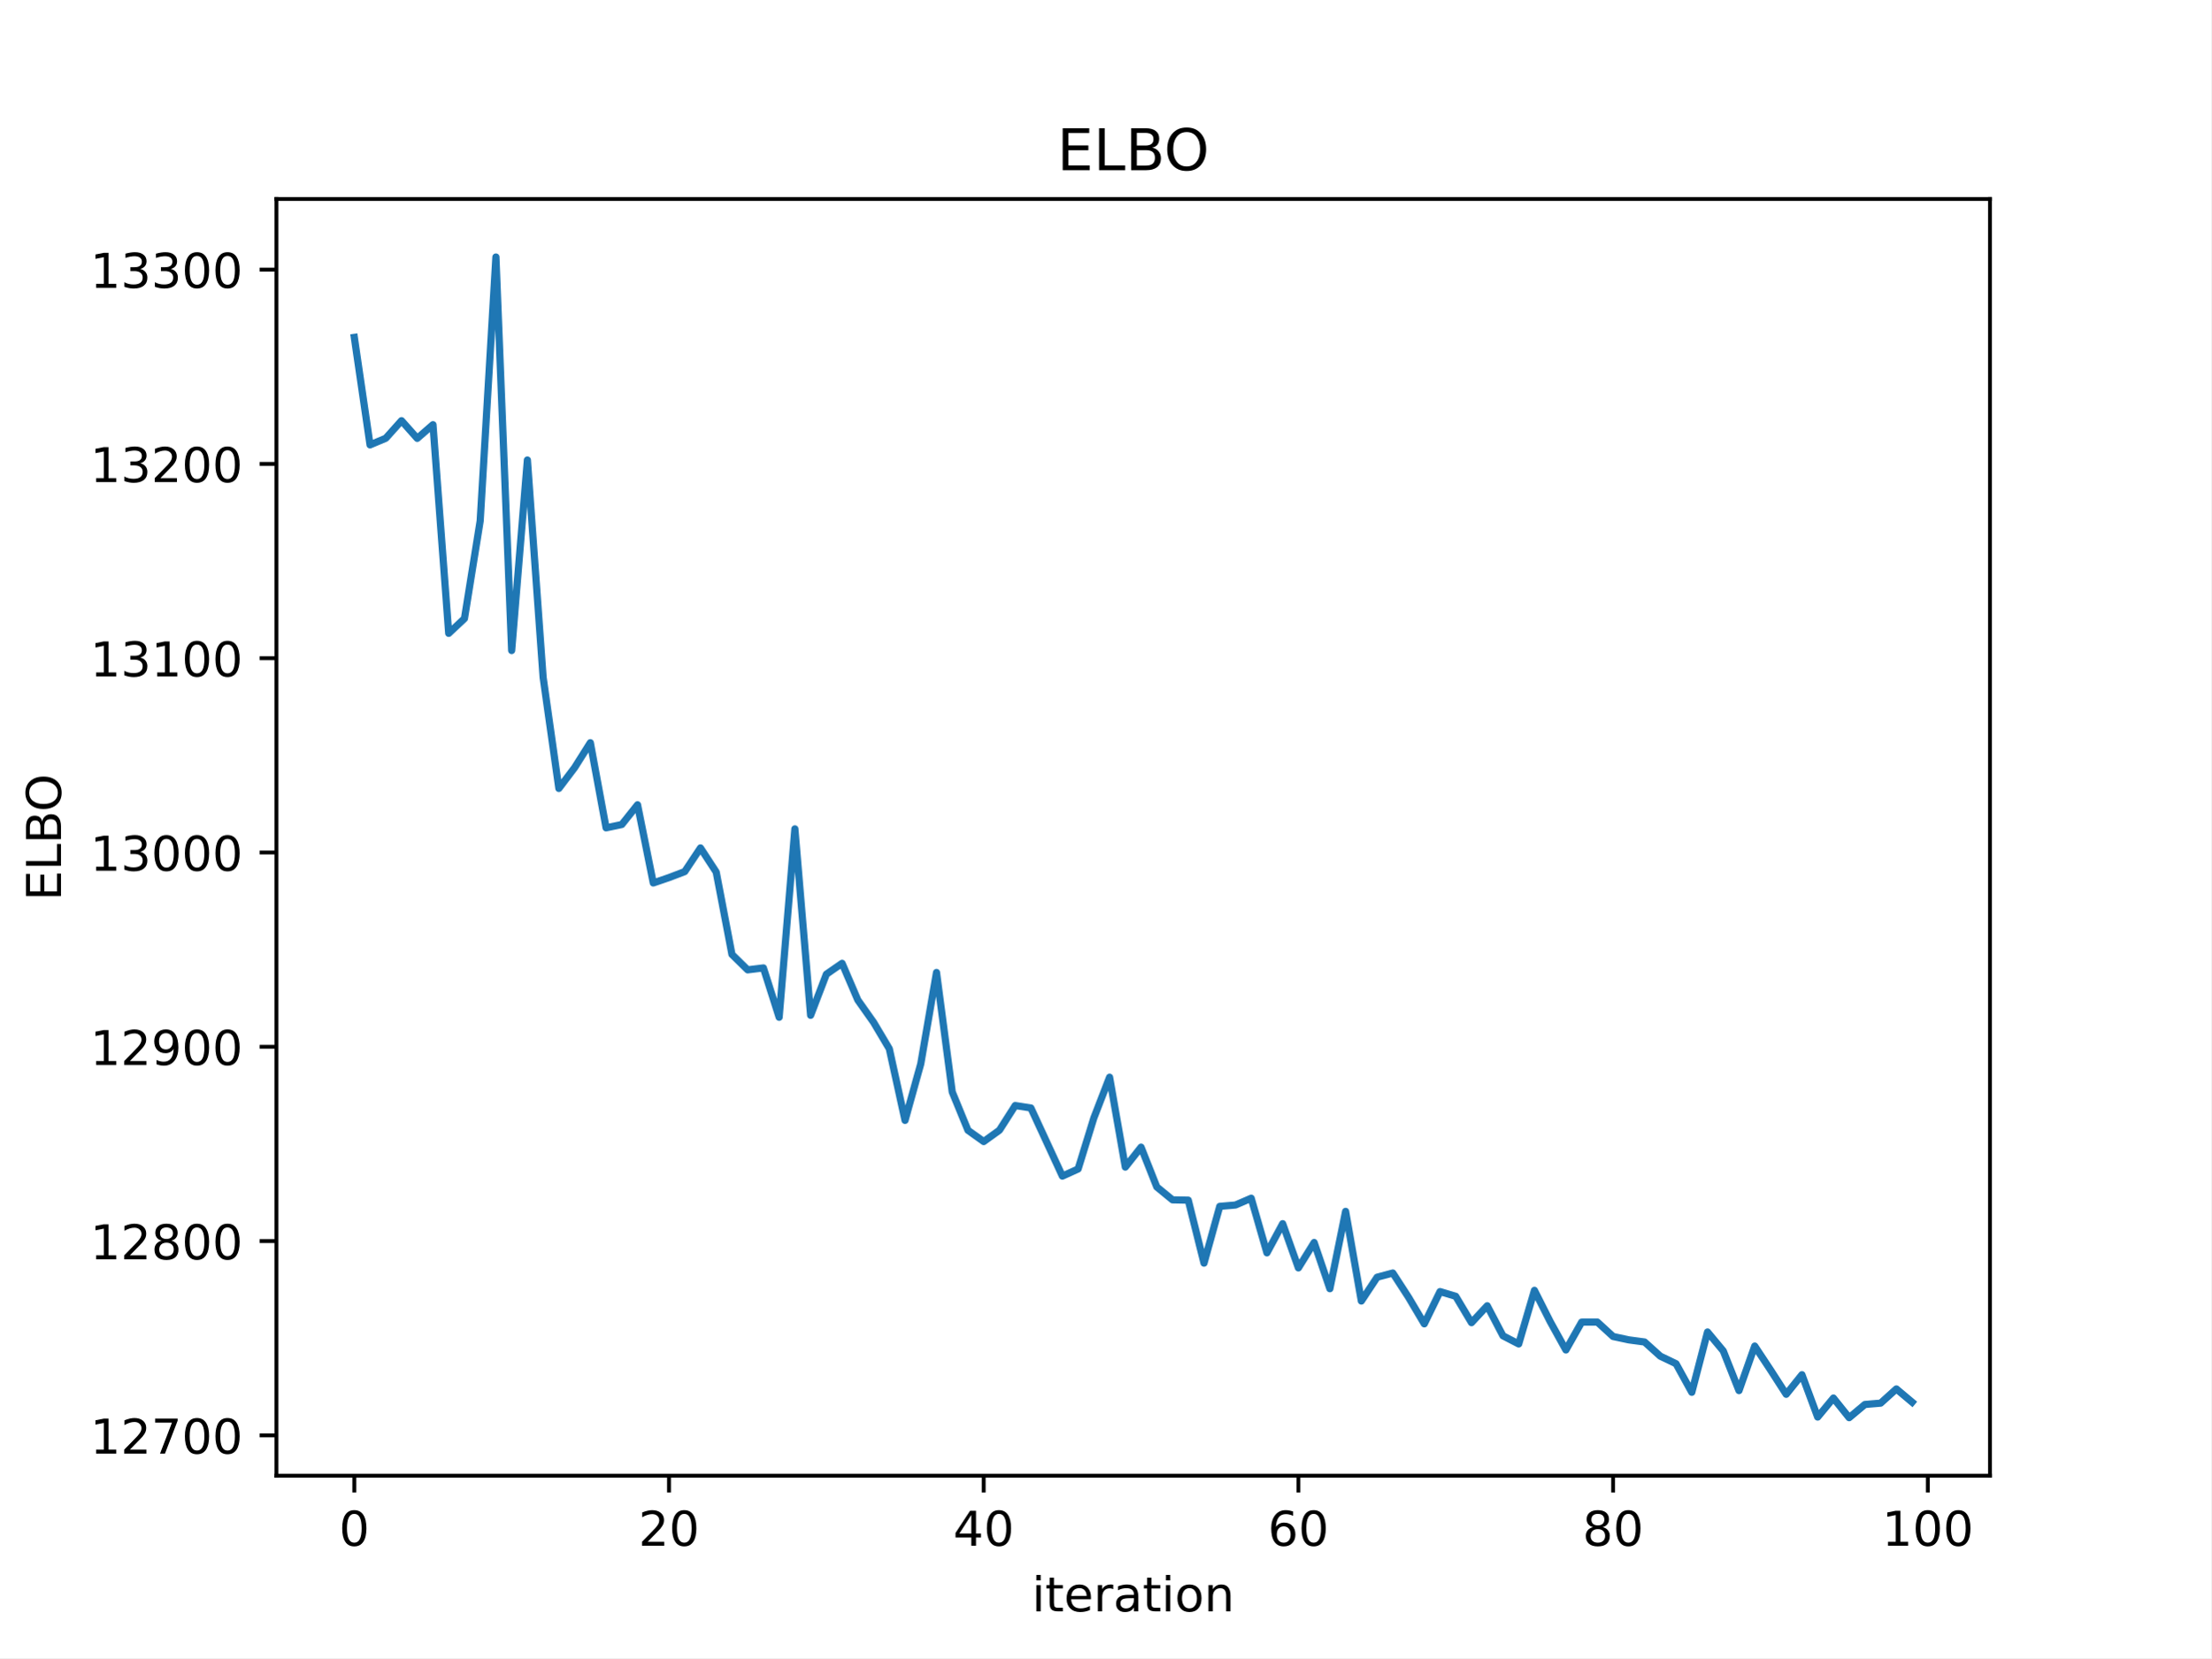
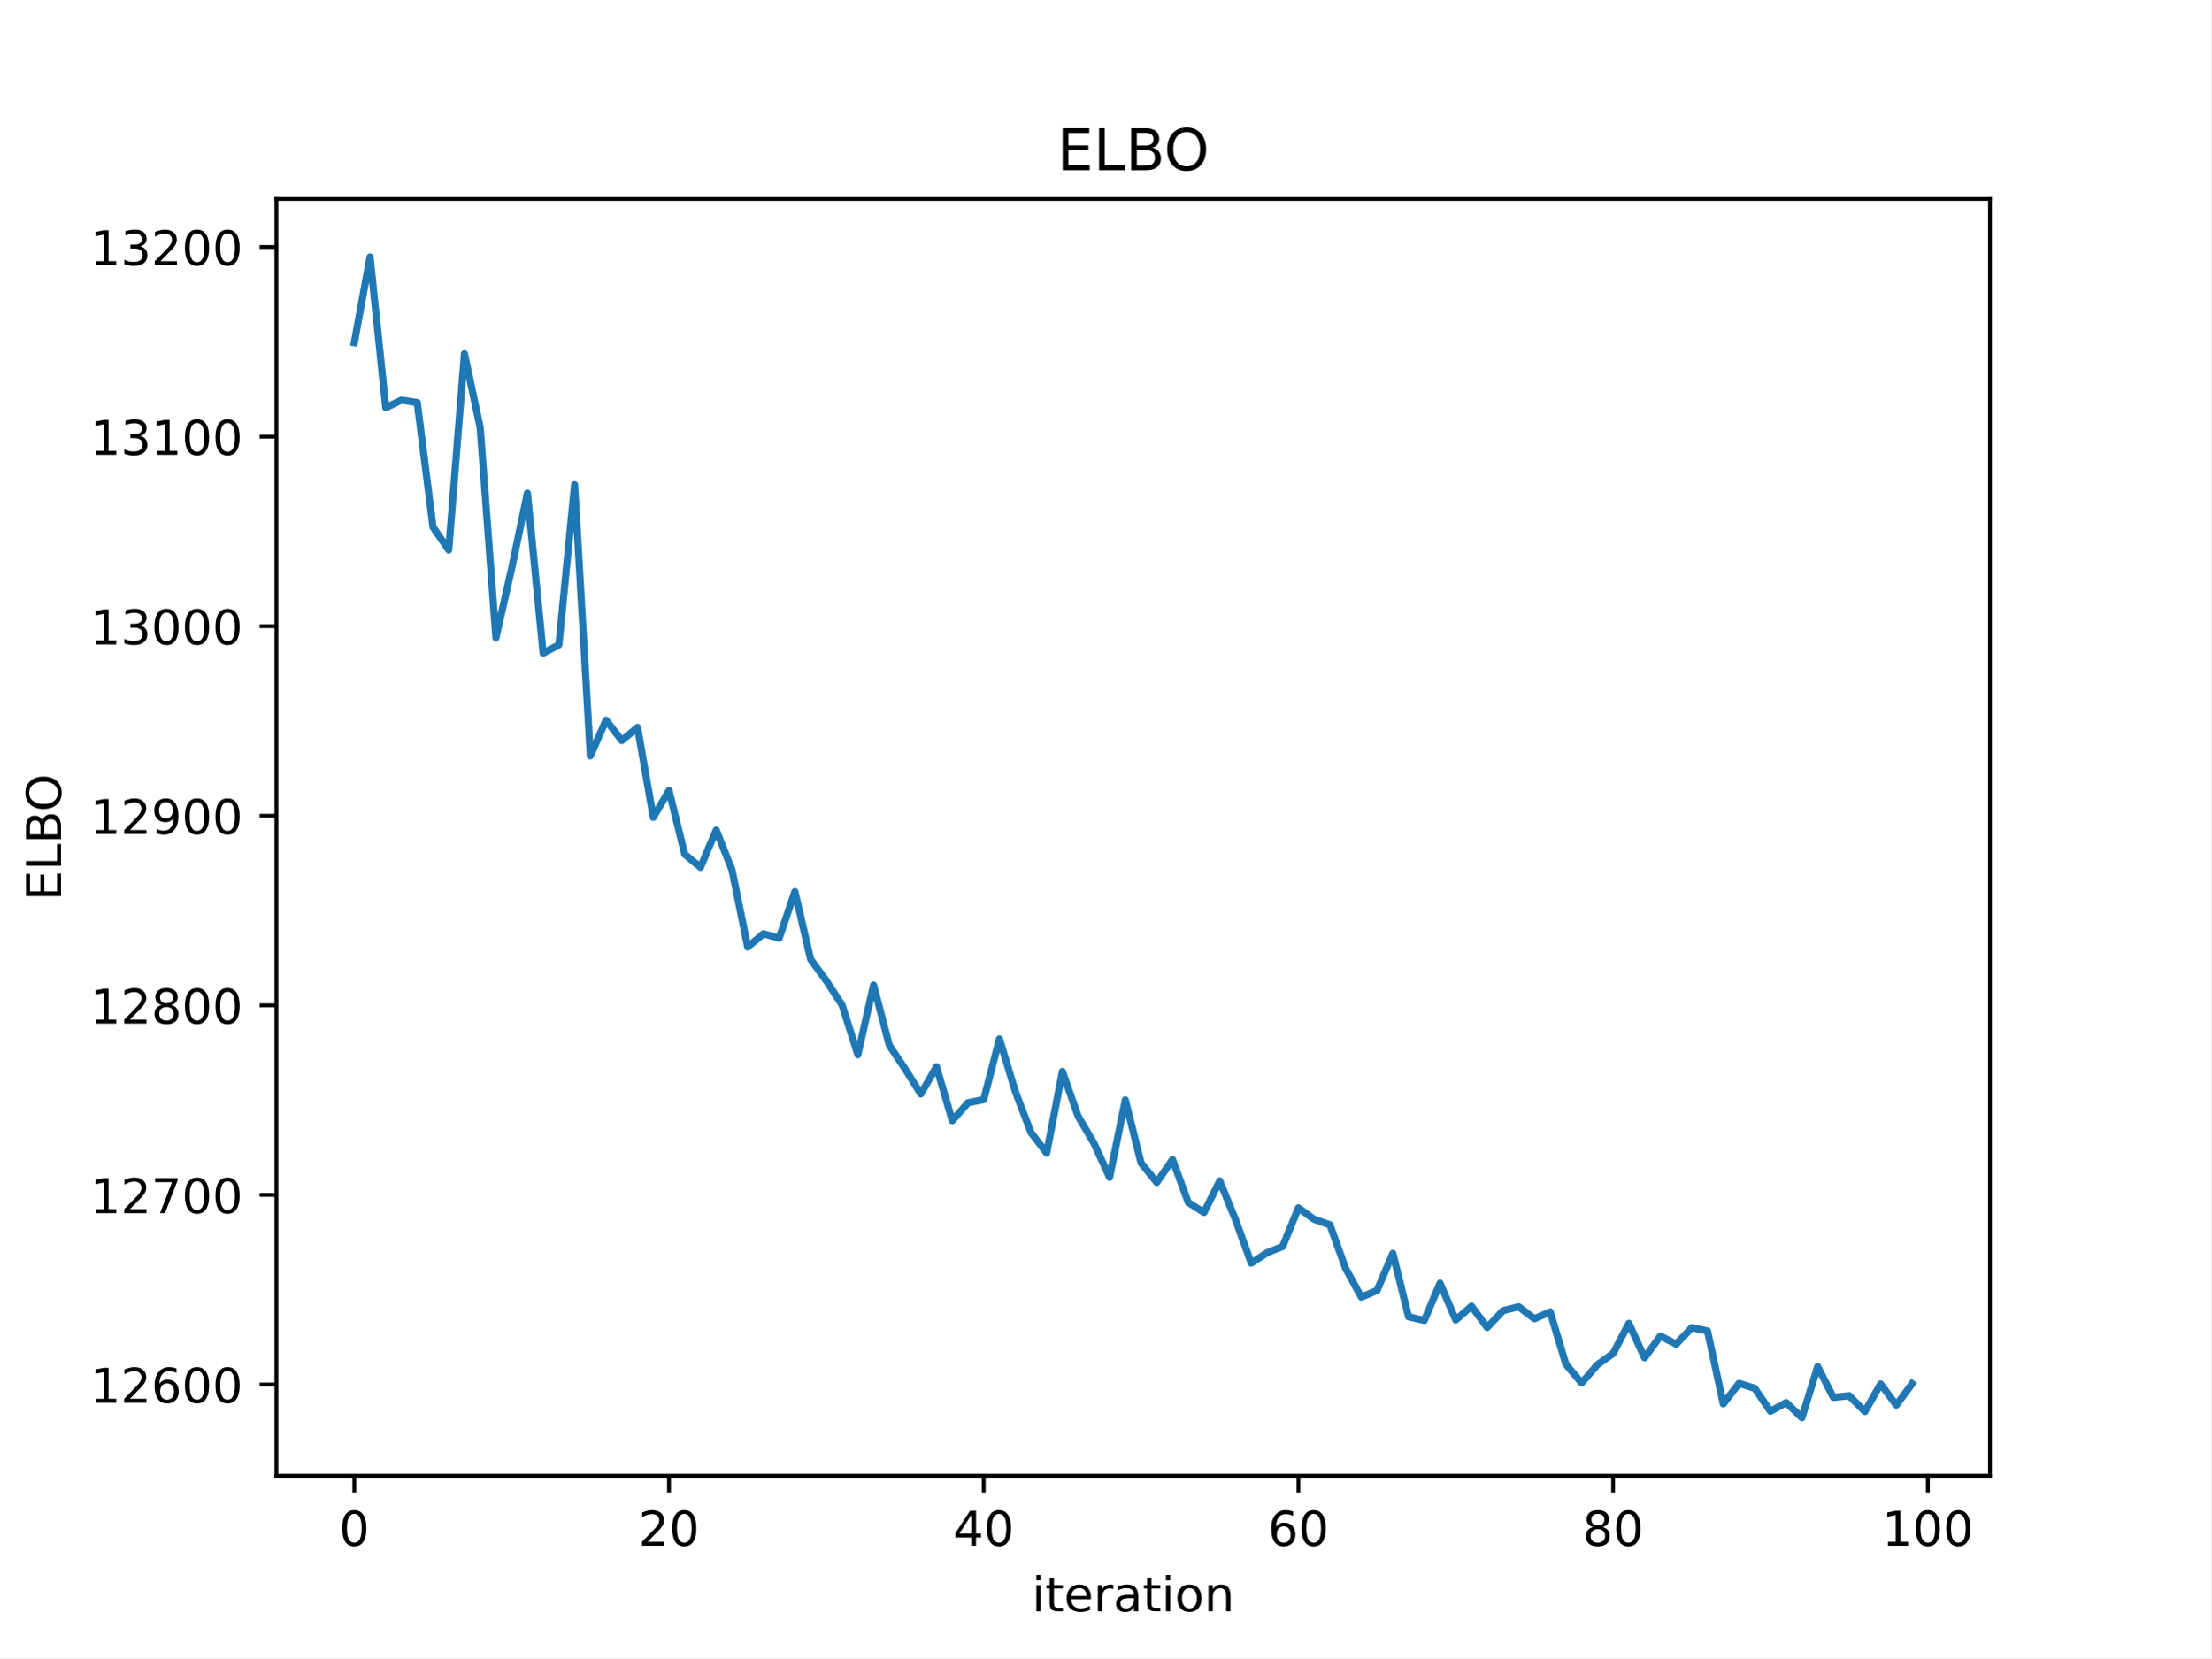
<svg xmlns="http://www.w3.org/2000/svg" xmlns:xlink="http://www.w3.org/1999/xlink" width="460.8pt" height="345.6pt" viewBox="0 0 460.8 345.6" version="1.1">
  <defs>
    <style type="text/css">*{stroke-linejoin: round; stroke-linecap: butt}</style>
  </defs>
  <g id="figure_1">
    <g id="patch_1">
      <path d="M 0 345.6  L 460.8 345.6  L 460.8 0  L 0 0  z " style="fill: #ffffff" />
    </g>
    <g id="axes_1">
      <g id="patch_2">
        <path d="M 57.6 307.584  L 414.72 307.584  L 414.72 41.472  L 57.6 41.472  z " style="fill: #ffffff" />
      </g>
      <g id="matplotlib.axis_1">
        <g id="xtick_1">
          <g id="line2d_1">
            <defs>
-               <path id="mce3d5f4e12" d="M 0 0  L 0 3.5  " style="stroke: #000000; stroke-width: 0.8" />
+               <path id="m6131b33bd6" d="M 0 0  L 0 3.5  " style="stroke: #000000; stroke-width: 0.8" />
            </defs>
            <g>
-               <use xlink:href="#mce3d5f4e12" x="73.833" y="307.584" style="stroke: #000000; stroke-width: 0.8" />
+               <use xlink:href="#m6131b33bd6" x="73.833" y="307.584" style="stroke: #000000; stroke-width: 0.8" />
            </g>
          </g>
          <g id="text_1">
            <g transform="translate(70.65148 322.1824) scale(0.1 -0.1)">
              <defs>
                <path id="DejaVuSans-30" d="M 2034 4250  Q 1547 4250 1301 3770  Q 1056 3291 1056 2328  Q 1056 1369 1301 889  Q 1547 409 2034 409  Q 2525 409 2770 889  Q 3016 1369 3016 2328  Q 3016 3291 2770 3770  Q 2525 4250 2034 4250  z M 2034 4750  Q 2819 4750 3233 4129  Q 3647 3509 3647 2328  Q 3647 1150 3233 529  Q 2819 -91 2034 -91  Q 1250 -91 836 529  Q 422 1150 422 2328  Q 422 3509 836 4129  Q 1250 4750 2034 4750  z " transform="scale(0.015625)" />
              </defs>
              <use xlink:href="#DejaVuSans-30" />
            </g>
          </g>
        </g>
        <g id="xtick_2">
          <g id="line2d_2">
            <g>
-               <use xlink:href="#mce3d5f4e12" x="139.42" y="307.584" style="stroke: #000000; stroke-width: 0.8" />
+               <use xlink:href="#m6131b33bd6" x="139.42" y="307.584" style="stroke: #000000; stroke-width: 0.8" />
            </g>
          </g>
          <g id="text_2">
            <g transform="translate(133.057 322.1824) scale(0.1 -0.1)">
              <defs>
                <path id="DejaVuSans-32" d="M 1228 531  L 3431 531  L 3431 0  L 469 0  L 469 531  Q 828 903 1448 1529  Q 2069 2156 2228 2338  Q 2531 2678 2651 2914  Q 2772 3150 2772 3378  Q 2772 3750 2511 3984  Q 2250 4219 1831 4219  Q 1534 4219 1204 4116  Q 875 4013 500 3803  L 500 4441  Q 881 4594 1212 4672  Q 1544 4750 1819 4750  Q 2544 4750 2975 4387  Q 3406 4025 3406 3419  Q 3406 3131 3298 2873  Q 3191 2616 2906 2266  Q 2828 2175 2409 1742  Q 1991 1309 1228 531  z " transform="scale(0.015625)" />
              </defs>
              <use xlink:href="#DejaVuSans-32" />
              <use xlink:href="#DejaVuSans-30" x="63.623" />
            </g>
          </g>
        </g>
        <g id="xtick_3">
          <g id="line2d_3">
            <g>
-               <use xlink:href="#mce3d5f4e12" x="205.006" y="307.584" style="stroke: #000000; stroke-width: 0.8" />
+               <use xlink:href="#m6131b33bd6" x="205.006" y="307.584" style="stroke: #000000; stroke-width: 0.8" />
            </g>
          </g>
          <g id="text_3">
            <g transform="translate(198.6438 322.1824) scale(0.1 -0.1)">
              <defs>
                <path id="DejaVuSans-34" d="M 2419 4116  L 825 1625  L 2419 1625  L 2419 4116  z M 2253 4666  L 3047 4666  L 3047 1625  L 3713 1625  L 3713 1100  L 3047 1100  L 3047 0  L 2419 0  L 2419 1100  L 313 1100  L 313 1709  L 2253 4666  z " transform="scale(0.015625)" />
              </defs>
              <use xlink:href="#DejaVuSans-34" />
              <use xlink:href="#DejaVuSans-30" x="63.623" />
            </g>
          </g>
        </g>
        <g id="xtick_4">
          <g id="line2d_4">
            <g>
-               <use xlink:href="#mce3d5f4e12" x="270.593" y="307.584" style="stroke: #000000; stroke-width: 0.8" />
+               <use xlink:href="#m6131b33bd6" x="270.593" y="307.584" style="stroke: #000000; stroke-width: 0.8" />
            </g>
          </g>
          <g id="text_4">
            <g transform="translate(264.2306 322.1824) scale(0.1 -0.1)">
              <defs>
                <path id="DejaVuSans-36" d="M 2113 2584  Q 1688 2584 1439 2293  Q 1191 2003 1191 1497  Q 1191 994 1439 701  Q 1688 409 2113 409  Q 2538 409 2786 701  Q 3034 994 3034 1497  Q 3034 2003 2786 2293  Q 2538 2584 2113 2584  z M 3366 4563  L 3366 3988  Q 3128 4100 2886 4159  Q 2644 4219 2406 4219  Q 1781 4219 1451 3797  Q 1122 3375 1075 2522  Q 1259 2794 1537 2939  Q 1816 3084 2150 3084  Q 2853 3084 3261 2657  Q 3669 2231 3669 1497  Q 3669 778 3244 343  Q 2819 -91 2113 -91  Q 1303 -91 875 529  Q 447 1150 447 2328  Q 447 3434 972 4092  Q 1497 4750 2381 4750  Q 2619 4750 2861 4703  Q 3103 4656 3366 4563  z " transform="scale(0.015625)" />
              </defs>
              <use xlink:href="#DejaVuSans-36" />
              <use xlink:href="#DejaVuSans-30" x="63.623" />
            </g>
          </g>
        </g>
        <g id="xtick_5">
          <g id="line2d_5">
            <g>
-               <use xlink:href="#mce3d5f4e12" x="336.18" y="307.584" style="stroke: #000000; stroke-width: 0.8" />
+               <use xlink:href="#m6131b33bd6" x="336.18" y="307.584" style="stroke: #000000; stroke-width: 0.8" />
            </g>
          </g>
          <g id="text_5">
            <g transform="translate(329.8173 322.1824) scale(0.1 -0.1)">
              <defs>
                <path id="DejaVuSans-38" d="M 2034 2216  Q 1584 2216 1326 1975  Q 1069 1734 1069 1313  Q 1069 891 1326 650  Q 1584 409 2034 409  Q 2484 409 2743 651  Q 3003 894 3003 1313  Q 3003 1734 2745 1975  Q 2488 2216 2034 2216  z M 1403 2484  Q 997 2584 770 2862  Q 544 3141 544 3541  Q 544 4100 942 4425  Q 1341 4750 2034 4750  Q 2731 4750 3128 4425  Q 3525 4100 3525 3541  Q 3525 3141 3298 2862  Q 3072 2584 2669 2484  Q 3125 2378 3379 2068  Q 3634 1759 3634 1313  Q 3634 634 3220 271  Q 2806 -91 2034 -91  Q 1263 -91 848 271  Q 434 634 434 1313  Q 434 1759 690 2068  Q 947 2378 1403 2484  z M 1172 3481  Q 1172 3119 1398 2916  Q 1625 2713 2034 2713  Q 2441 2713 2670 2916  Q 2900 3119 2900 3481  Q 2900 3844 2670 4047  Q 2441 4250 2034 4250  Q 1625 4250 1398 4047  Q 1172 3844 1172 3481  z " transform="scale(0.015625)" />
              </defs>
              <use xlink:href="#DejaVuSans-38" />
              <use xlink:href="#DejaVuSans-30" x="63.623" />
            </g>
          </g>
        </g>
        <g id="xtick_6">
          <g id="line2d_6">
            <g>
-               <use xlink:href="#mce3d5f4e12" x="401.767" y="307.584" style="stroke: #000000; stroke-width: 0.8" />
+               <use xlink:href="#m6131b33bd6" x="401.767" y="307.584" style="stroke: #000000; stroke-width: 0.8" />
            </g>
          </g>
          <g id="text_6">
            <g transform="translate(392.2229 322.1824) scale(0.1 -0.1)">
              <defs>
                <path id="DejaVuSans-31" d="M 794 531  L 1825 531  L 1825 4091  L 703 3866  L 703 4441  L 1819 4666  L 2450 4666  L 2450 531  L 3481 531  L 3481 0  L 794 0  L 794 531  z " transform="scale(0.015625)" />
              </defs>
              <use xlink:href="#DejaVuSans-31" />
              <use xlink:href="#DejaVuSans-30" x="63.623" />
              <use xlink:href="#DejaVuSans-30" x="127.246" />
            </g>
          </g>
        </g>
        <g id="text_7">
          <g transform="translate(215.0373 335.8606) scale(0.1 -0.1)">
            <defs>
              <path id="DejaVuSans-69" d="M 603 3500  L 1178 3500  L 1178 0  L 603 0  L 603 3500  z M 603 4863  L 1178 4863  L 1178 4134  L 603 4134  L 603 4863  z " transform="scale(0.015625)" />
              <path id="DejaVuSans-74" d="M 1172 4494  L 1172 3500  L 2356 3500  L 2356 3053  L 1172 3053  L 1172 1153  Q 1172 725 1289 603  Q 1406 481 1766 481  L 2356 481  L 2356 0  L 1766 0  Q 1100 0 847 248  Q 594 497 594 1153  L 594 3053  L 172 3053  L 172 3500  L 594 3500  L 594 4494  L 1172 4494  z " transform="scale(0.015625)" />
              <path id="DejaVuSans-65" d="M 3597 1894  L 3597 1613  L 953 1613  Q 991 1019 1311 708  Q 1631 397 2203 397  Q 2534 397 2845 478  Q 3156 559 3463 722  L 3463 178  Q 3153 47 2828 -22  Q 2503 -91 2169 -91  Q 1331 -91 842 396  Q 353 884 353 1716  Q 353 2575 817 3079  Q 1281 3584 2069 3584  Q 2775 3584 3186 3129  Q 3597 2675 3597 1894  z M 3022 2063  Q 3016 2534 2758 2815  Q 2500 3097 2075 3097  Q 1594 3097 1305 2825  Q 1016 2553 972 2059  L 3022 2063  z " transform="scale(0.015625)" />
              <path id="DejaVuSans-72" d="M 2631 2963  Q 2534 3019 2420 3045  Q 2306 3072 2169 3072  Q 1681 3072 1420 2755  Q 1159 2438 1159 1844  L 1159 0  L 581 0  L 581 3500  L 1159 3500  L 1159 2956  Q 1341 3275 1631 3429  Q 1922 3584 2338 3584  Q 2397 3584 2469 3576  Q 2541 3569 2628 3553  L 2631 2963  z " transform="scale(0.015625)" />
              <path id="DejaVuSans-61" d="M 2194 1759  Q 1497 1759 1228 1600  Q 959 1441 959 1056  Q 959 750 1161 570  Q 1363 391 1709 391  Q 2188 391 2477 730  Q 2766 1069 2766 1631  L 2766 1759  L 2194 1759  z M 3341 1997  L 3341 0  L 2766 0  L 2766 531  Q 2569 213 2275 61  Q 1981 -91 1556 -91  Q 1019 -91 701 211  Q 384 513 384 1019  Q 384 1609 779 1909  Q 1175 2209 1959 2209  L 2766 2209  L 2766 2266  Q 2766 2663 2505 2880  Q 2244 3097 1772 3097  Q 1472 3097 1187 3025  Q 903 2953 641 2809  L 641 3341  Q 956 3463 1253 3523  Q 1550 3584 1831 3584  Q 2591 3584 2966 3190  Q 3341 2797 3341 1997  z " transform="scale(0.015625)" />
              <path id="DejaVuSans-6f" d="M 1959 3097  Q 1497 3097 1228 2736  Q 959 2375 959 1747  Q 959 1119 1226 758  Q 1494 397 1959 397  Q 2419 397 2687 759  Q 2956 1122 2956 1747  Q 2956 2369 2687 2733  Q 2419 3097 1959 3097  z M 1959 3584  Q 2709 3584 3137 3096  Q 3566 2609 3566 1747  Q 3566 888 3137 398  Q 2709 -91 1959 -91  Q 1206 -91 779 398  Q 353 888 353 1747  Q 353 2609 779 3096  Q 1206 3584 1959 3584  z " transform="scale(0.015625)" />
              <path id="DejaVuSans-6e" d="M 3513 2113  L 3513 0  L 2938 0  L 2938 2094  Q 2938 2591 2744 2837  Q 2550 3084 2163 3084  Q 1697 3084 1428 2787  Q 1159 2491 1159 1978  L 1159 0  L 581 0  L 581 3500  L 1159 3500  L 1159 2956  Q 1366 3272 1645 3428  Q 1925 3584 2291 3584  Q 2894 3584 3203 3211  Q 3513 2838 3513 2113  z " transform="scale(0.015625)" />
            </defs>
            <use xlink:href="#DejaVuSans-69" />
            <use xlink:href="#DejaVuSans-74" x="27.783" />
            <use xlink:href="#DejaVuSans-65" x="66.992" />
            <use xlink:href="#DejaVuSans-72" x="128.516" />
            <use xlink:href="#DejaVuSans-61" x="169.629" />
            <use xlink:href="#DejaVuSans-74" x="230.908" />
            <use xlink:href="#DejaVuSans-69" x="270.117" />
            <use xlink:href="#DejaVuSans-6f" x="297.9" />
            <use xlink:href="#DejaVuSans-6e" x="359.082" />
          </g>
        </g>
      </g>
      <g id="matplotlib.axis_2">
        <g id="ytick_1">
          <g id="line2d_7">
            <defs>
-               <path id="mf96d3435b6" d="M 0 0  L -3.5 0  " style="stroke: #000000; stroke-width: 0.8" />
+               <path id="m755048cb35" d="M 0 0  L -3.5 0  " style="stroke: #000000; stroke-width: 0.8" />
            </defs>
            <g>
-               <use xlink:href="#mf96d3435b6" x="57.6" y="299.182" style="stroke: #000000; stroke-width: 0.8" />
+               <use xlink:href="#m755048cb35" x="57.6" y="288.58" style="stroke: #000000; stroke-width: 0.8" />
            </g>
          </g>
          <g id="text_8">
-             <g transform="translate(18.7875 302.9808) scale(0.1 -0.1)">
+             <g transform="translate(18.7875 292.3792) scale(0.1 -0.1)">
+               <use xlink:href="#DejaVuSans-31" />
+               <use xlink:href="#DejaVuSans-32" x="63.623" />
+               <use xlink:href="#DejaVuSans-36" x="127.246" />
+               <use xlink:href="#DejaVuSans-30" x="190.869" />
+               <use xlink:href="#DejaVuSans-30" x="254.492" />
+             </g>
+           </g>
+         </g>
+         <g id="ytick_2">
+           <g id="line2d_8">
+             <g>
+               <use xlink:href="#m755048cb35" x="57.6" y="249.064" style="stroke: #000000; stroke-width: 0.8" />
+             </g>
+           </g>
+           <g id="text_9">
+             <g transform="translate(18.7875 252.8632) scale(0.1 -0.1)">
              <defs>
                <path id="DejaVuSans-37" d="M 525 4666  L 3525 4666  L 3525 4397  L 1831 0  L 1172 0  L 2766 4134  L 525 4134  L 525 4666  z " transform="scale(0.015625)" />
              </defs>
              <use xlink:href="#DejaVuSans-31" />
              <use xlink:href="#DejaVuSans-32" x="63.623" />
              <use xlink:href="#DejaVuSans-37" x="127.246" />
              <use xlink:href="#DejaVuSans-30" x="190.869" />
              <use xlink:href="#DejaVuSans-30" x="254.492" />
            </g>
          </g>
        </g>
-         <g id="ytick_2">
-           <g id="line2d_8">
-             <g>
-               <use xlink:href="#mf96d3435b6" x="57.6" y="258.682" style="stroke: #000000; stroke-width: 0.8" />
-             </g>
-           </g>
-           <g id="text_9">
-             <g transform="translate(18.7875 262.4814) scale(0.1 -0.1)">
+         <g id="ytick_3">
+           <g id="line2d_9">
+             <g>
+               <use xlink:href="#m755048cb35" x="57.6" y="209.548" style="stroke: #000000; stroke-width: 0.8" />
+             </g>
+           </g>
+           <g id="text_10">
+             <g transform="translate(18.7875 213.3472) scale(0.1 -0.1)">
              <use xlink:href="#DejaVuSans-31" />
              <use xlink:href="#DejaVuSans-32" x="63.623" />
              <use xlink:href="#DejaVuSans-38" x="127.246" />
              <use xlink:href="#DejaVuSans-30" x="190.869" />
              <use xlink:href="#DejaVuSans-30" x="254.492" />
            </g>
          </g>
        </g>
-         <g id="ytick_3">
-           <g id="line2d_9">
-             <g>
-               <use xlink:href="#mf96d3435b6" x="57.6" y="218.183" style="stroke: #000000; stroke-width: 0.8" />
-             </g>
-           </g>
-           <g id="text_10">
-             <g transform="translate(18.7875 221.9821) scale(0.1 -0.1)">
+         <g id="ytick_4">
+           <g id="line2d_10">
+             <g>
+               <use xlink:href="#m755048cb35" x="57.6" y="170.032" style="stroke: #000000; stroke-width: 0.8" />
+             </g>
+           </g>
+           <g id="text_11">
+             <g transform="translate(18.7875 173.8311) scale(0.1 -0.1)">
              <defs>
                <path id="DejaVuSans-39" d="M 703 97  L 703 672  Q 941 559 1184 500  Q 1428 441 1663 441  Q 2288 441 2617 861  Q 2947 1281 2994 2138  Q 2813 1869 2534 1725  Q 2256 1581 1919 1581  Q 1219 1581 811 2004  Q 403 2428 403 3163  Q 403 3881 828 4315  Q 1253 4750 1959 4750  Q 2769 4750 3195 4129  Q 3622 3509 3622 2328  Q 3622 1225 3098 567  Q 2575 -91 1691 -91  Q 1453 -91 1209 -44  Q 966 3 703 97  z M 1959 2075  Q 2384 2075 2632 2365  Q 2881 2656 2881 3163  Q 2881 3666 2632 3958  Q 2384 4250 1959 4250  Q 1534 4250 1286 3958  Q 1038 3666 1038 3163  Q 1038 2656 1286 2365  Q 1534 2075 1959 2075  z " transform="scale(0.015625)" />
              </defs>
              <use xlink:href="#DejaVuSans-31" />
              <use xlink:href="#DejaVuSans-32" x="63.623" />
              <use xlink:href="#DejaVuSans-39" x="127.246" />
              <use xlink:href="#DejaVuSans-30" x="190.869" />
              <use xlink:href="#DejaVuSans-30" x="254.492" />
            </g>
          </g>
        </g>
-         <g id="ytick_4">
-           <g id="line2d_10">
-             <g>
-               <use xlink:href="#mf96d3435b6" x="57.6" y="177.684" style="stroke: #000000; stroke-width: 0.8" />
-             </g>
-           </g>
-           <g id="text_11">
-             <g transform="translate(18.7875 181.4827) scale(0.1 -0.1)">
+         <g id="ytick_5">
+           <g id="line2d_11">
+             <g>
+               <use xlink:href="#m755048cb35" x="57.6" y="130.516" style="stroke: #000000; stroke-width: 0.8" />
+             </g>
+           </g>
+           <g id="text_12">
+             <g transform="translate(18.7875 134.3151) scale(0.1 -0.1)">
              <defs>
                <path id="DejaVuSans-33" d="M 2597 2516  Q 3050 2419 3304 2112  Q 3559 1806 3559 1356  Q 3559 666 3084 287  Q 2609 -91 1734 -91  Q 1441 -91 1130 -33  Q 819 25 488 141  L 488 750  Q 750 597 1062 519  Q 1375 441 1716 441  Q 2309 441 2620 675  Q 2931 909 2931 1356  Q 2931 1769 2642 2001  Q 2353 2234 1838 2234  L 1294 2234  L 1294 2753  L 1863 2753  Q 2328 2753 2575 2939  Q 2822 3125 2822 3475  Q 2822 3834 2567 4026  Q 2313 4219 1838 4219  Q 1578 4219 1281 4162  Q 984 4106 628 3988  L 628 4550  Q 988 4650 1302 4700  Q 1616 4750 1894 4750  Q 2613 4750 3031 4423  Q 3450 4097 3450 3541  Q 3450 3153 3228 2886  Q 3006 2619 2597 2516  z " transform="scale(0.015625)" />
              </defs>
              <use xlink:href="#DejaVuSans-31" />
              <use xlink:href="#DejaVuSans-33" x="63.623" />
              <use xlink:href="#DejaVuSans-30" x="127.246" />
              <use xlink:href="#DejaVuSans-30" x="190.869" />
              <use xlink:href="#DejaVuSans-30" x="254.492" />
            </g>
          </g>
        </g>
-         <g id="ytick_5">
-           <g id="line2d_11">
-             <g>
-               <use xlink:href="#mf96d3435b6" x="57.6" y="137.184" style="stroke: #000000; stroke-width: 0.8" />
-             </g>
-           </g>
-           <g id="text_12">
-             <g transform="translate(18.7875 140.9834) scale(0.1 -0.1)">
+         <g id="ytick_6">
+           <g id="line2d_12">
+             <g>
+               <use xlink:href="#m755048cb35" x="57.6" y="91" style="stroke: #000000; stroke-width: 0.8" />
+             </g>
+           </g>
+           <g id="text_13">
+             <g transform="translate(18.7875 94.79902) scale(0.1 -0.1)">
              <use xlink:href="#DejaVuSans-31" />
              <use xlink:href="#DejaVuSans-33" x="63.623" />
              <use xlink:href="#DejaVuSans-31" x="127.246" />
              <use xlink:href="#DejaVuSans-30" x="190.869" />
              <use xlink:href="#DejaVuSans-30" x="254.492" />
            </g>
          </g>
        </g>
-         <g id="ytick_6">
-           <g id="line2d_12">
-             <g>
-               <use xlink:href="#mf96d3435b6" x="57.6" y="96.685" style="stroke: #000000; stroke-width: 0.8" />
-             </g>
-           </g>
-           <g id="text_13">
-             <g transform="translate(18.7875 100.484) scale(0.1 -0.1)">
+         <g id="ytick_7">
+           <g id="line2d_13">
+             <g>
+               <use xlink:href="#m755048cb35" x="57.6" y="51.484" style="stroke: #000000; stroke-width: 0.8" />
+             </g>
+           </g>
+           <g id="text_14">
+             <g transform="translate(18.7875 55.28298) scale(0.1 -0.1)">
              <use xlink:href="#DejaVuSans-31" />
              <use xlink:href="#DejaVuSans-33" x="63.623" />
              <use xlink:href="#DejaVuSans-32" x="127.246" />
-               <use xlink:href="#DejaVuSans-30" x="190.869" />
-               <use xlink:href="#DejaVuSans-30" x="254.492" />
-             </g>
-           </g>
-         </g>
-         <g id="ytick_7">
-           <g id="line2d_13">
-             <g>
-               <use xlink:href="#mf96d3435b6" x="57.6" y="56.185" style="stroke: #000000; stroke-width: 0.8" />
-             </g>
-           </g>
-           <g id="text_14">
-             <g transform="translate(18.7875 59.98465) scale(0.1 -0.1)">
-               <use xlink:href="#DejaVuSans-31" />
-               <use xlink:href="#DejaVuSans-33" x="63.623" />
-               <use xlink:href="#DejaVuSans-33" x="127.246" />
              <use xlink:href="#DejaVuSans-30" x="190.869" />
              <use xlink:href="#DejaVuSans-30" x="254.492" />
            </g>
          </g>
        </g>
        <g id="text_15">
          <g transform="translate(12.70781 187.7522) rotate(-90) scale(0.1 -0.1)">
            <defs>
              <path id="DejaVuSans-45" d="M 628 4666  L 3578 4666  L 3578 4134  L 1259 4134  L 1259 2753  L 3481 2753  L 3481 2222  L 1259 2222  L 1259 531  L 3634 531  L 3634 0  L 628 0  L 628 4666  z " transform="scale(0.015625)" />
              <path id="DejaVuSans-4c" d="M 628 4666  L 1259 4666  L 1259 531  L 3531 531  L 3531 0  L 628 0  L 628 4666  z " transform="scale(0.015625)" />
              <path id="DejaVuSans-42" d="M 1259 2228  L 1259 519  L 2272 519  Q 2781 519 3026 730  Q 3272 941 3272 1375  Q 3272 1813 3026 2020  Q 2781 2228 2272 2228  L 1259 2228  z M 1259 4147  L 1259 2741  L 2194 2741  Q 2656 2741 2882 2914  Q 3109 3088 3109 3444  Q 3109 3797 2882 3972  Q 2656 4147 2194 4147  L 1259 4147  z M 628 4666  L 2241 4666  Q 2963 4666 3353 4366  Q 3744 4066 3744 3513  Q 3744 3084 3544 2831  Q 3344 2578 2956 2516  Q 3422 2416 3680 2098  Q 3938 1781 3938 1306  Q 3938 681 3513 340  Q 3088 0 2303 0  L 628 0  L 628 4666  z " transform="scale(0.015625)" />
              <path id="DejaVuSans-4f" d="M 2522 4238  Q 1834 4238 1429 3725  Q 1025 3213 1025 2328  Q 1025 1447 1429 934  Q 1834 422 2522 422  Q 3209 422 3611 934  Q 4013 1447 4013 2328  Q 4013 3213 3611 3725  Q 3209 4238 2522 4238  z M 2522 4750  Q 3503 4750 4090 4092  Q 4678 3434 4678 2328  Q 4678 1225 4090 567  Q 3503 -91 2522 -91  Q 1538 -91 948 565  Q 359 1222 359 2328  Q 359 3434 948 4092  Q 1538 4750 2522 4750  z " transform="scale(0.015625)" />
            </defs>
            <use xlink:href="#DejaVuSans-45" />
            <use xlink:href="#DejaVuSans-4c" x="63.184" />
            <use xlink:href="#DejaVuSans-42" x="118.896" />
            <use xlink:href="#DejaVuSans-4f" x="185.75" />
          </g>
        </g>
      </g>
      <g id="line2d_14">
-         <path d="M 73.833 70.313  L 77.112 92.721  L 80.391 91.345  L 83.671 87.68  L 86.95 91.364  L 90.229 88.513  L 93.509 132.006  L 96.788 128.925  L 100.067 108.572  L 103.347 53.568  L 106.626 135.588  L 109.905 95.872  L 113.185 141.193  L 116.464 164.334  L 119.743 160.003  L 123.023 154.804  L 126.302 172.539  L 129.581 171.858  L 132.861 167.742  L 136.14 184.034  L 139.42 182.918  L 142.699 181.666  L 145.978 176.737  L 149.258 181.768  L 152.537 198.93  L 155.816 202.148  L 159.096 201.746  L 162.375 212.032  L 165.654 172.764  L 168.934 211.626  L 172.213 203.057  L 175.492 200.786  L 178.772 208.437  L 182.051 213.074  L 185.33 218.593  L 188.61 233.524  L 191.889 221.723  L 195.168 202.693  L 198.448 227.601  L 201.727 235.594  L 205.006 237.933  L 208.286 235.573  L 211.565 230.43  L 214.844 230.939  L 218.124 238.037  L 221.403 245.141  L 224.682 243.654  L 227.962 233.014  L 231.241 224.529  L 234.52 243.262  L 237.8 239.106  L 241.079 247.399  L 244.358 250.088  L 247.638 250.153  L 250.917 263.279  L 254.196 251.447  L 257.476 251.165  L 260.755 249.753  L 264.034 261.138  L 267.314 255.054  L 270.593 264.273  L 273.872 258.98  L 277.152 268.61  L 280.431 252.489  L 283.71 271.177  L 286.99 266.219  L 290.269 265.335  L 293.548 270.401  L 296.828 275.931  L 300.107 269.208  L 303.386 270.194  L 306.666 275.69  L 309.945 272.164  L 313.224 278.426  L 316.504 280.124  L 319.783 268.955  L 323.062 275.453  L 326.342 281.38  L 329.621 275.578  L 332.9 275.567  L 336.18 278.574  L 339.459 279.275  L 342.739 279.717  L 346.018 282.673  L 349.297 284.246  L 352.577 290.2  L 355.856 277.633  L 359.135 281.573  L 362.415 289.848  L 365.694 280.565  L 368.973 285.52  L 372.253 290.613  L 375.532 286.535  L 378.811 295.36  L 382.091 291.399  L 385.37 295.488  L 388.649 292.742  L 391.929 292.461  L 395.208 289.5  L 398.487 292.254  " clip-path="url(#p7912147b9e)" style="fill: none; stroke: #1f77b4; stroke-width: 1.5; stroke-linecap: square" />
+         <path d="M 73.833 71.421  L 77.112 53.568  L 80.391 84.977  L 83.671 83.381  L 86.95 83.911  L 90.229 109.857  L 93.509 114.635  L 96.788 73.736  L 100.067 89.145  L 103.347 132.944  L 106.626 118.471  L 109.905 102.78  L 113.185 136.156  L 116.464 134.406  L 119.743 101.034  L 123.023 157.544  L 126.302 150.105  L 129.581 154.354  L 132.861 151.612  L 136.14 170.365  L 139.42 164.773  L 142.699 178.061  L 145.978 180.777  L 149.258 173.012  L 152.537 181.298  L 155.816 197.381  L 159.096 194.624  L 162.375 195.543  L 165.654 185.846  L 168.934 199.956  L 172.213 204.435  L 175.492 209.481  L 178.772 219.836  L 182.051 205.32  L 185.33 217.886  L 188.61 222.776  L 191.889 228.009  L 195.168 222.344  L 198.448 233.588  L 201.727 229.846  L 205.006 229.202  L 208.286 216.539  L 211.565 227.409  L 214.844 236.037  L 218.124 240.343  L 221.403 223.33  L 224.682 232.651  L 227.962 238.245  L 231.241 245.403  L 234.52 229.261  L 237.8 242.412  L 241.079 246.456  L 244.358 241.673  L 247.638 250.637  L 250.917 252.721  L 254.196 246.142  L 257.476 254.203  L 260.755 263.285  L 264.034 261.119  L 267.314 259.801  L 270.593 251.77  L 273.872 254.152  L 277.152 255.282  L 280.431 264.381  L 283.71 270.369  L 286.99 268.971  L 290.269 261.234  L 293.548 274.453  L 296.828 275.224  L 300.107 267.454  L 303.386 275.13  L 306.666 272.249  L 309.945 276.689  L 313.224 273.185  L 316.504 272.377  L 319.783 274.865  L 323.062 273.434  L 326.342 284.368  L 329.621 288.256  L 332.9 284.449  L 336.18 282.094  L 339.459 275.827  L 342.739 283.008  L 346.018 278.457  L 349.297 280.172  L 352.577 276.728  L 355.856 277.424  L 359.135 292.606  L 362.415 288.338  L 365.694 289.368  L 368.973 294.155  L 372.253 292.346  L 375.532 295.488  L 378.811 284.834  L 382.091 291.273  L 385.37 290.906  L 388.649 294.217  L 391.929 288.469  L 395.208 292.866  L 398.487 288.402  " clip-path="url(#p8d63cb0d73)" style="fill: none; stroke: #1f77b4; stroke-width: 1.5; stroke-linecap: square" />
      </g>
      <g id="patch_3">
        <path d="M 57.6 307.584  L 57.6 41.472  " style="fill: none; stroke: #000000; stroke-width: 0.8; stroke-linejoin: miter; stroke-linecap: square" />
      </g>
      <g id="patch_4">
        <path d="M 414.72 307.584  L 414.72 41.472  " style="fill: none; stroke: #000000; stroke-width: 0.8; stroke-linejoin: miter; stroke-linecap: square" />
      </g>
      <g id="patch_5">
        <path d="M 57.6 307.584  L 414.72 307.584  " style="fill: none; stroke: #000000; stroke-width: 0.8; stroke-linejoin: miter; stroke-linecap: square" />
      </g>
      <g id="patch_6">
        <path d="M 57.6 41.472  L 414.72 41.472  " style="fill: none; stroke: #000000; stroke-width: 0.8; stroke-linejoin: miter; stroke-linecap: square" />
      </g>
      <g id="text_16">
        <g transform="translate(220.2909 35.472) scale(0.12 -0.12)">
          <use xlink:href="#DejaVuSans-45" />
          <use xlink:href="#DejaVuSans-4c" x="63.184" />
          <use xlink:href="#DejaVuSans-42" x="118.896" />
          <use xlink:href="#DejaVuSans-4f" x="185.75" />
        </g>
      </g>
    </g>
  </g>
  <defs>
-     <clipPath id="p7912147b9e">
+     <clipPath id="p8d63cb0d73">
      <rect x="57.6" y="41.472" width="357.12" height="266.112" />
    </clipPath>
  </defs>
</svg>
